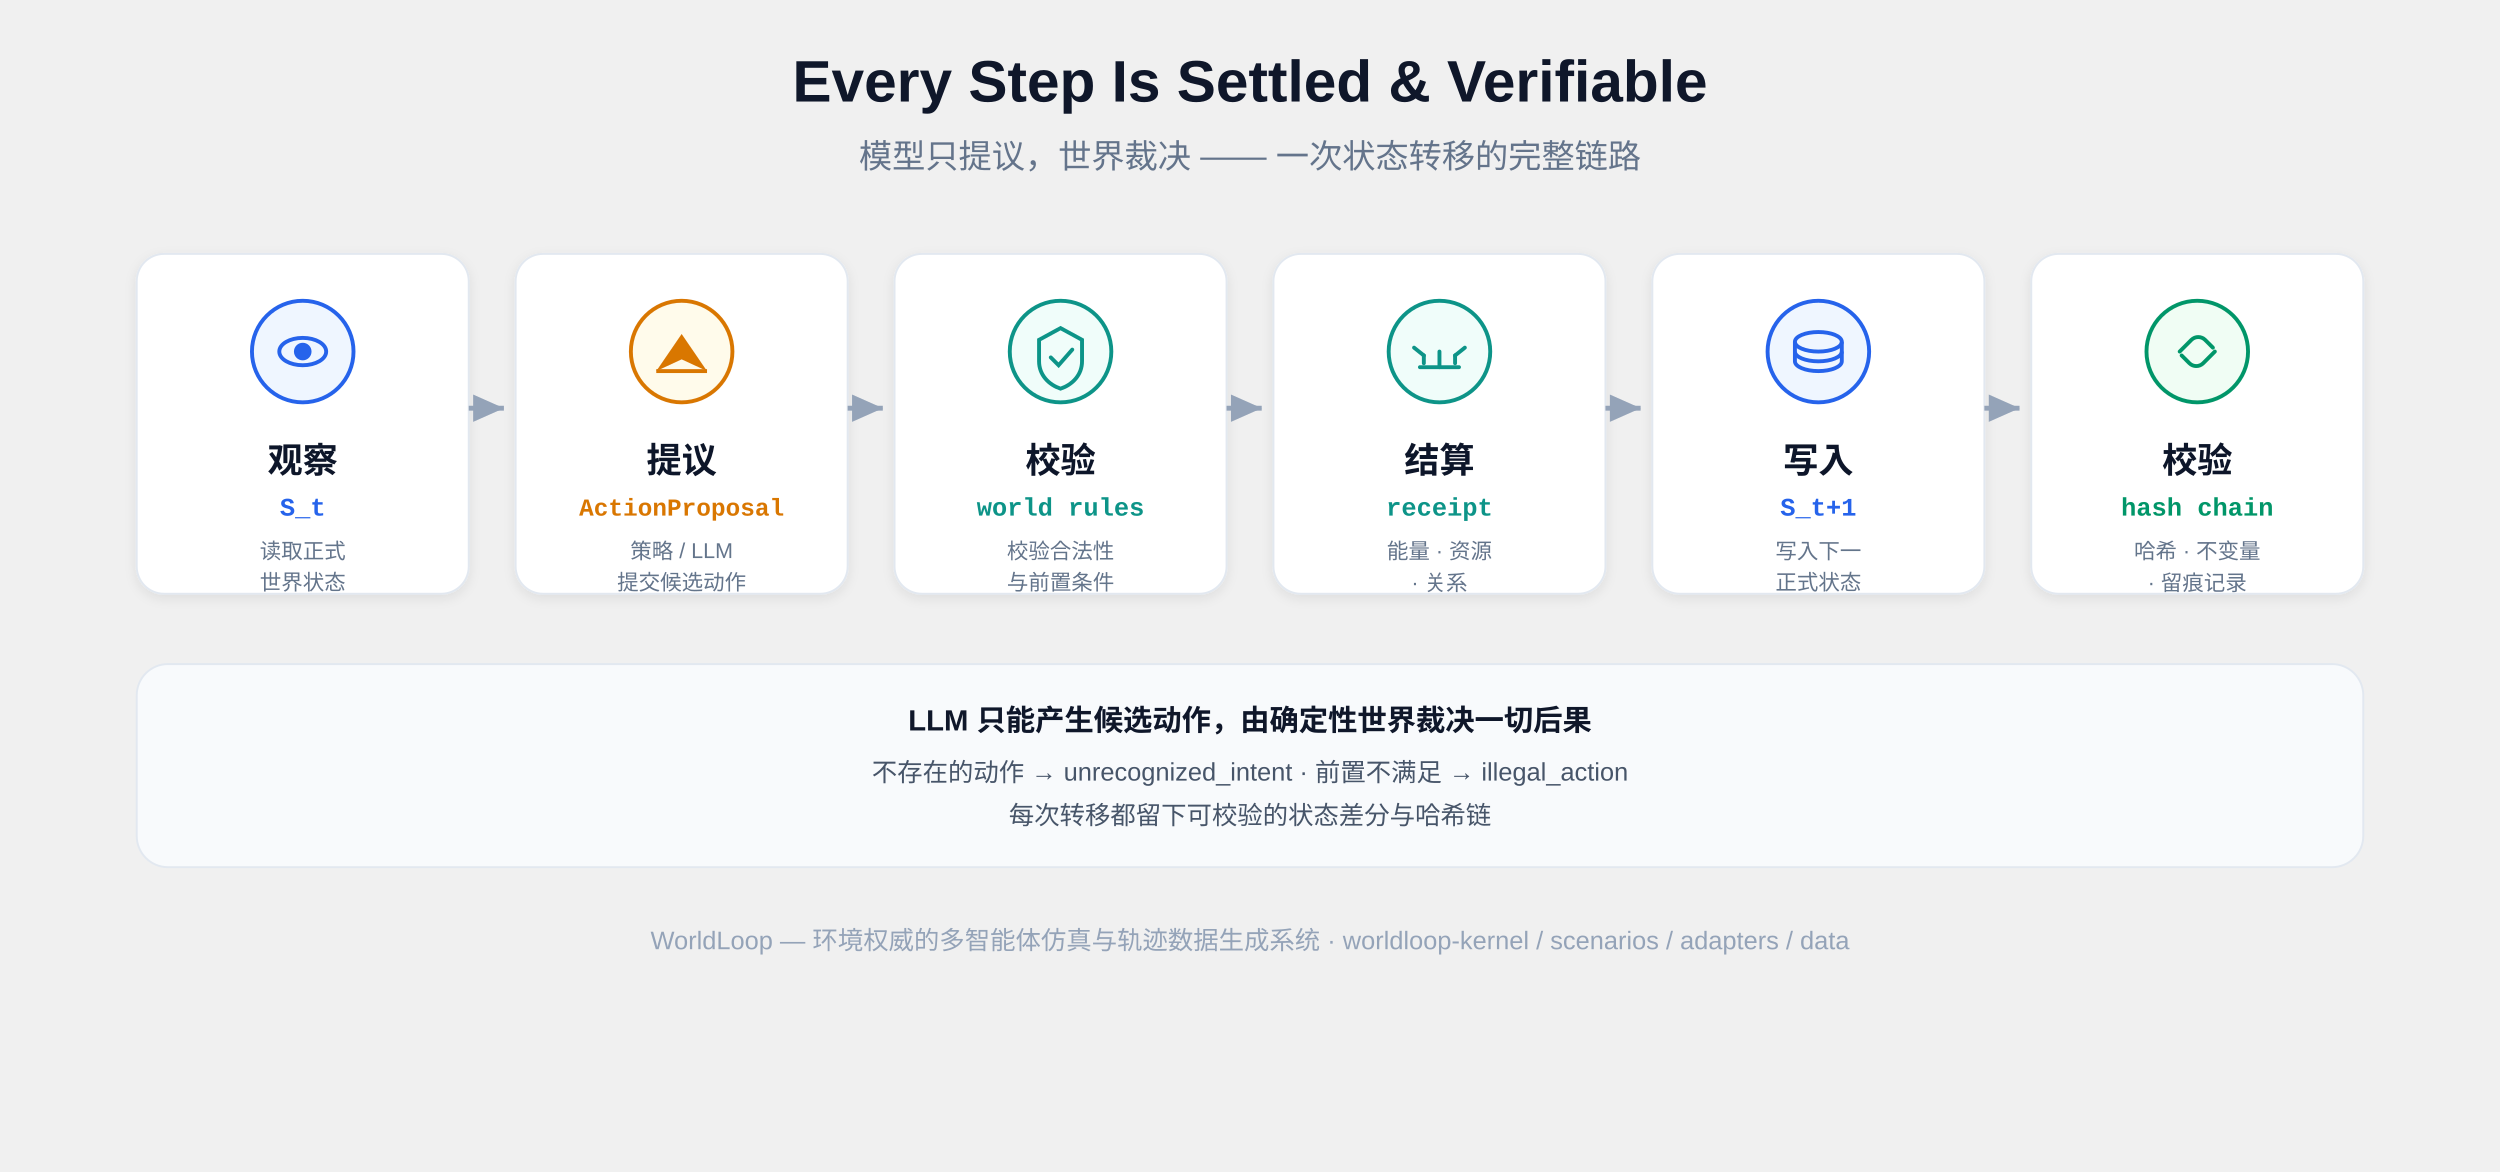
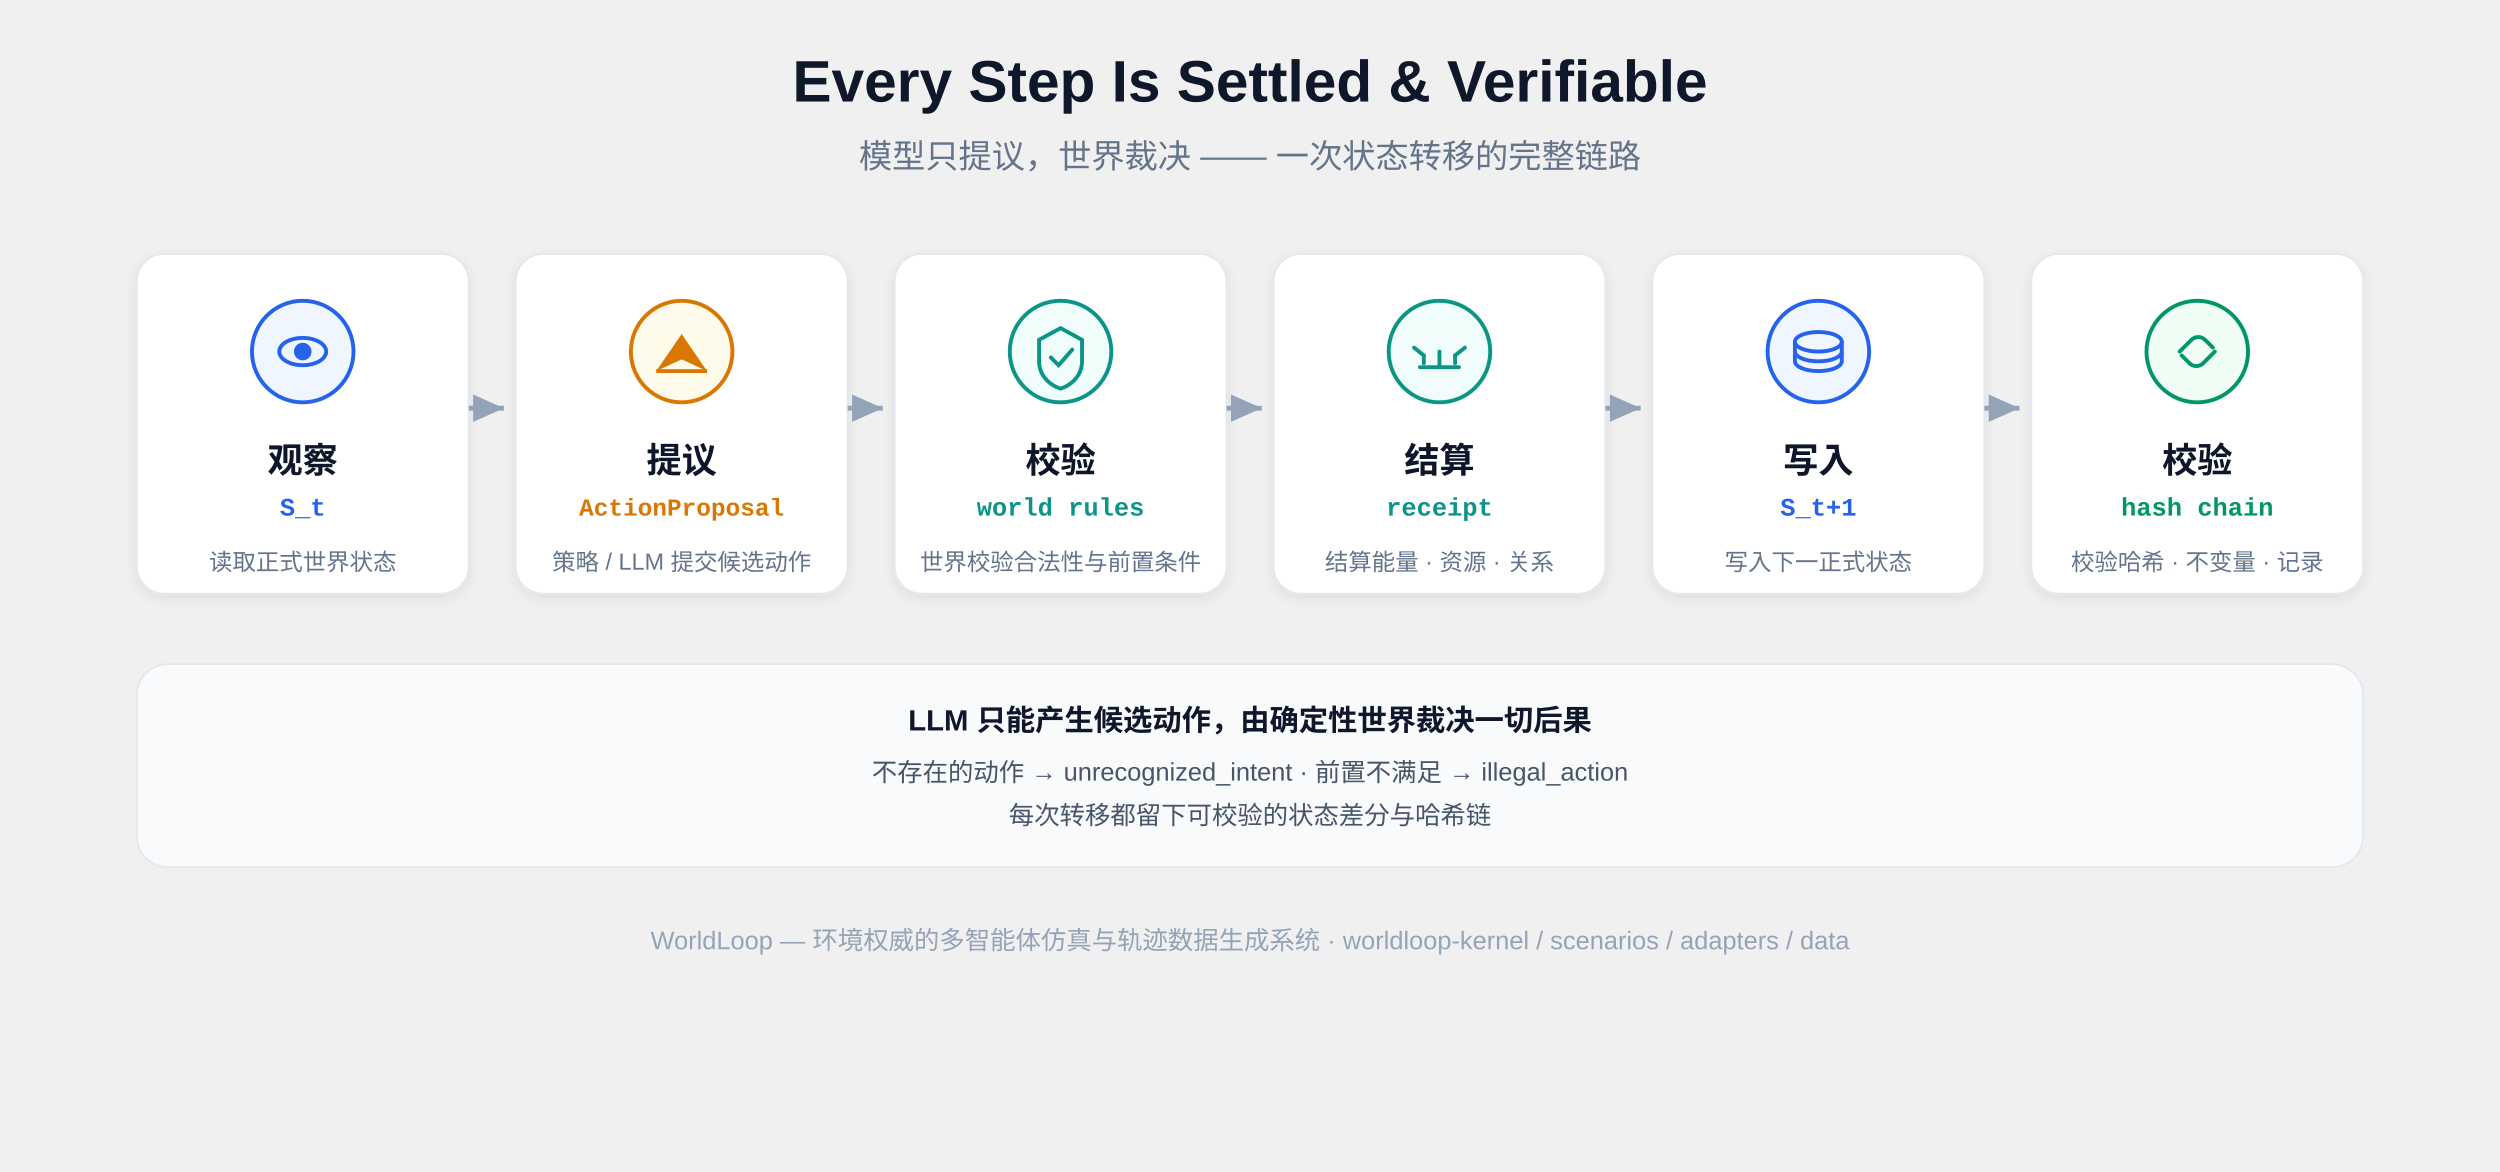
<svg xmlns="http://www.w3.org/2000/svg" viewBox="0 0 1280 600" font-family="'Segoe UI', -apple-system, 'Helvetica Neue', Arial, sans-serif">
  <defs>
    <marker id="arrow" viewBox="0 0 10 10" refX="9" refY="5" markerWidth="7" markerHeight="7" orient="auto-start-reverse">
      <path d="M 0 1 L 9 5 L 0 9 z" fill="#94a3b8" />
    </marker>
    <filter id="shadow" x="-20%" y="-20%" width="140%" height="160%">
      <feDropShadow dx="0" dy="2" stdDeviation="3" flood-color="#0f172a" flood-opacity="0.08" />
    </filter>
  </defs>
  <text x="640" y="52" text-anchor="middle" font-size="30" font-weight="700" fill="#0f172a">Every Step Is Settled &amp; Verifiable</text>
  <text x="640" y="86" text-anchor="middle" font-size="17" fill="#64748b">模型只提议，世界裁决 —— 一次状态转移的完整链路</text>
  <g filter="url(#shadow)">
    <rect x="70" y="130" width="170" height="174" rx="14" fill="#ffffff" stroke="#e2e8f0" />
    <circle cx="155" cy="180" r="26" fill="#eff6ff" stroke="#2563eb" stroke-width="2" />
    <path d="M 143 180 a 12 7 0 1 0 24 0 a 12 7 0 1 0 -24 0" fill="none" stroke="#2563eb" stroke-width="2" />
    <circle cx="155" cy="180" r="4.5" fill="#2563eb" />
    <text x="155" y="242" text-anchor="middle" font-size="18" font-weight="700" fill="#0f172a">观察</text>
    <text x="155" y="264" text-anchor="middle" font-size="13" font-weight="600" fill="#2563eb" font-family="Consolas, 'Courier New', monospace">S_t</text>
-     <text x="155" y="286" text-anchor="middle" font-size="11" fill="#64748b">读取正式</text>
-     <text x="155" y="302" text-anchor="middle" font-size="11" fill="#64748b">世界状态</text>
+     <text x="155" y="292" text-anchor="middle" font-size="12" fill="#64748b">读取正式世界状态</text>
  </g>
  <g filter="url(#shadow)">
    <rect x="264" y="130" width="170" height="174" rx="14" fill="#ffffff" stroke="#e2e8f0" />
    <circle cx="349" cy="180" r="26" fill="#fffbeb" stroke="#d97706" stroke-width="2" />
    <path d="M 336 190 L 349 171 L 362 190 L 349 184 z" fill="#d97706" />
    <path d="M 336 190 L 362 190" stroke="#d97706" stroke-width="2" />
    <text x="349" y="242" text-anchor="middle" font-size="18" font-weight="700" fill="#0f172a">提议</text>
    <text x="349" y="264" text-anchor="middle" font-size="12.5" font-weight="600" fill="#d97706" font-family="Consolas, 'Courier New', monospace">ActionProposal</text>
-     <text x="349" y="286" text-anchor="middle" font-size="11" fill="#64748b">策略 / LLM</text>
-     <text x="349" y="302" text-anchor="middle" font-size="11" fill="#64748b">提交候选动作</text>
+     <text x="349" y="292" text-anchor="middle" font-size="12" fill="#64748b">策略 / LLM 提交候选动作</text>
  </g>
  <g filter="url(#shadow)">
    <rect x="458" y="130" width="170" height="174" rx="14" fill="#ffffff" stroke="#e2e8f0" />
    <circle cx="543" cy="180" r="26" fill="#f0fdfa" stroke="#0d9488" stroke-width="2" />
    <path d="M 543 168 L 554 174 L 554 185 C 554 192 549 197 543 199 C 537 197 532 192 532 185 L 532 174 z" fill="none" stroke="#0d9488" stroke-width="2" />
    <path d="M 538 183 L 542 187 L 549 179" fill="none" stroke="#0d9488" stroke-width="2" stroke-linecap="round" />
    <text x="543" y="242" text-anchor="middle" font-size="18" font-weight="700" fill="#0f172a">校验</text>
    <text x="543" y="264" text-anchor="middle" font-size="13" font-weight="600" fill="#0d9488" font-family="Consolas, 'Courier New', monospace">world rules</text>
-     <text x="543" y="286" text-anchor="middle" font-size="11" fill="#64748b">校验合法性</text>
-     <text x="543" y="302" text-anchor="middle" font-size="11" fill="#64748b">与前置条件</text>
+     <text x="543" y="292" text-anchor="middle" font-size="12" fill="#64748b">世界校验合法性与前置条件</text>
  </g>
  <g filter="url(#shadow)">
    <rect x="652" y="130" width="170" height="174" rx="14" fill="#ffffff" stroke="#e2e8f0" />
    <circle cx="737" cy="180" r="26" fill="#f0fdfa" stroke="#0d9488" stroke-width="2" />
    <path d="M 727 188 h 20" stroke="#0d9488" stroke-width="2" stroke-linecap="round" />
    <path d="M 737 180 v 8" stroke="#0d9488" stroke-width="2" stroke-linecap="round" />
    <path d="M 729 182 v 4 M 745 182 v 4" stroke="#0d9488" stroke-width="2" stroke-linecap="round" />
    <path d="M 729 182 L 724 178 M 745 182 L 750 178" stroke="#0d9488" stroke-width="2" stroke-linecap="round" />
    <text x="737" y="242" text-anchor="middle" font-size="18" font-weight="700" fill="#0f172a">结算</text>
    <text x="737" y="264" text-anchor="middle" font-size="13" font-weight="600" fill="#0d9488" font-family="Consolas, 'Courier New', monospace">receipt</text>
-     <text x="737" y="286" text-anchor="middle" font-size="11" fill="#64748b">能量 · 资源</text>
-     <text x="737" y="302" text-anchor="middle" font-size="11" fill="#64748b">· 关系</text>
+     <text x="737" y="292" text-anchor="middle" font-size="12" fill="#64748b">结算能量 · 资源 · 关系</text>
  </g>
  <g filter="url(#shadow)">
    <rect x="846" y="130" width="170" height="174" rx="14" fill="#ffffff" stroke="#e2e8f0" />
    <circle cx="931" cy="180" r="26" fill="#eff6ff" stroke="#2563eb" stroke-width="2" />
    <ellipse cx="931" cy="175" rx="12" ry="5" fill="none" stroke="#2563eb" stroke-width="2" />
    <path d="M 919 175 v 10 a 12 5 0 0 0 24 0 v -10" fill="none" stroke="#2563eb" stroke-width="2" />
    <path d="M 919 180 a 12 5 0 0 0 24 0" fill="none" stroke="#2563eb" stroke-width="2" />
    <text x="931" y="242" text-anchor="middle" font-size="18" font-weight="700" fill="#0f172a">写入</text>
    <text x="931" y="264" text-anchor="middle" font-size="13" font-weight="600" fill="#2563eb" font-family="Consolas, 'Courier New', monospace">S_t+1</text>
-     <text x="931" y="286" text-anchor="middle" font-size="11" fill="#64748b">写入下一</text>
-     <text x="931" y="302" text-anchor="middle" font-size="11" fill="#64748b">正式状态</text>
+     <text x="931" y="292" text-anchor="middle" font-size="12" fill="#64748b">写入下一正式状态</text>
  </g>
  <g filter="url(#shadow)">
    <rect x="1040" y="130" width="170" height="174" rx="14" fill="#ffffff" stroke="#e2e8f0" />
    <circle cx="1125" cy="180" r="26" fill="#f0fdf4" stroke="#059669" stroke-width="2" />
    <path d="M 1116 180 l 6 -6 a 5 5 0 0 1 7 0 l 4 4" fill="none" stroke="#059669" stroke-width="2" stroke-linecap="round" />
    <path d="M 1134 180 l -6 6 a 5 5 0 0 1 -7 0 l -4 -4" fill="none" stroke="#059669" stroke-width="2" stroke-linecap="round" />
    <text x="1125" y="242" text-anchor="middle" font-size="18" font-weight="700" fill="#0f172a">校验</text>
    <text x="1125" y="264" text-anchor="middle" font-size="13" font-weight="600" fill="#059669" font-family="Consolas, 'Courier New', monospace">hash chain</text>
-     <text x="1125" y="286" text-anchor="middle" font-size="11" fill="#64748b">哈希 · 不变量</text>
-     <text x="1125" y="302" text-anchor="middle" font-size="11" fill="#64748b">· 留痕记录</text>
+     <text x="1125" y="292" text-anchor="middle" font-size="12" fill="#64748b">校验哈希 · 不变量 · 记录</text>
  </g>
  <line x1="240" y1="209" x2="258" y2="209" stroke="#94a3b8" stroke-width="2.5" marker-end="url(#arrow)" />
  <line x1="434" y1="209" x2="452" y2="209" stroke="#94a3b8" stroke-width="2.5" marker-end="url(#arrow)" />
  <line x1="628" y1="209" x2="646" y2="209" stroke="#94a3b8" stroke-width="2.5" marker-end="url(#arrow)" />
  <line x1="822" y1="209" x2="840" y2="209" stroke="#94a3b8" stroke-width="2.5" marker-end="url(#arrow)" />
  <line x1="1016" y1="209" x2="1034" y2="209" stroke="#94a3b8" stroke-width="2.5" marker-end="url(#arrow)" />
  <rect x="70" y="340" width="1140" height="104" rx="16" fill="#f8fafc" stroke="#e2e8f0" />
  <text x="640" y="374" text-anchor="middle" font-size="15" font-weight="700" fill="#0f172a">LLM 只能产生候选动作，由确定性世界裁决一切后果</text>
  <text x="640" y="400" text-anchor="middle" font-size="13" fill="#475569">不存在的动作 → unrecognized_intent · 前置不满足 → illegal_action</text>
  <text x="640" y="422" text-anchor="middle" font-size="13" fill="#475569">每次转移都留下可校验的状态差分与哈希链</text>
  <text x="640" y="486" text-anchor="middle" font-size="13" fill="#94a3b8">WorldLoop — 环境权威的多智能体仿真与轨迹数据生成系统 · worldloop-kernel / scenarios / adapters / data</text>
</svg>
